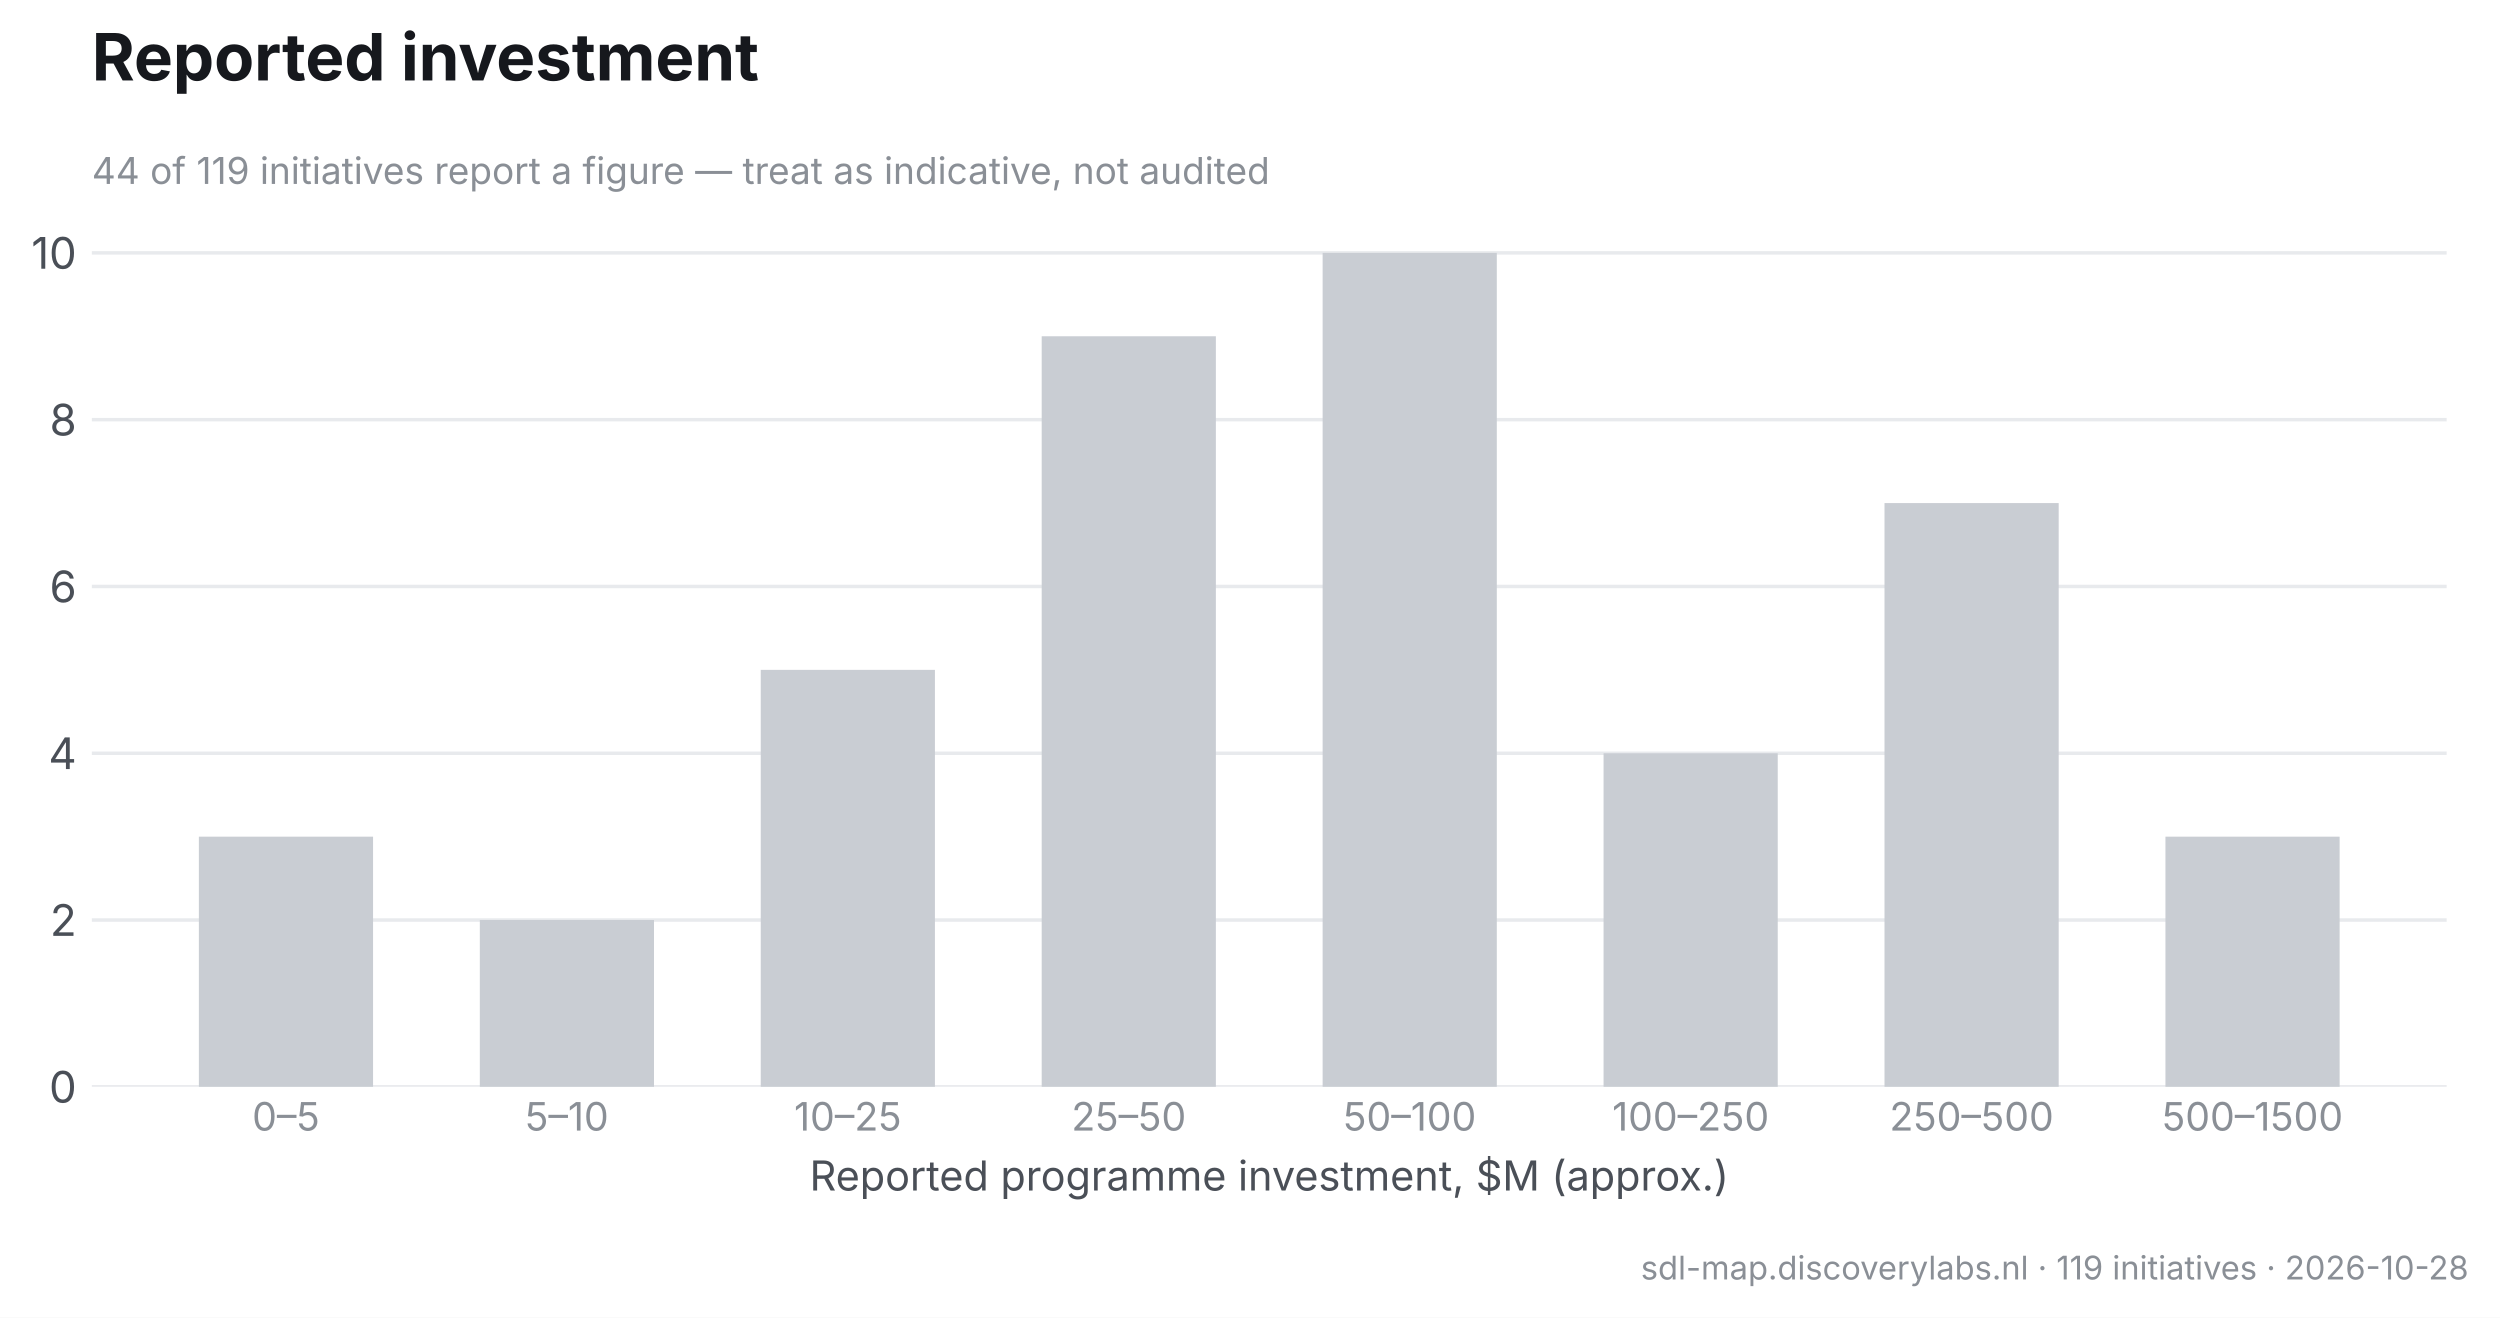
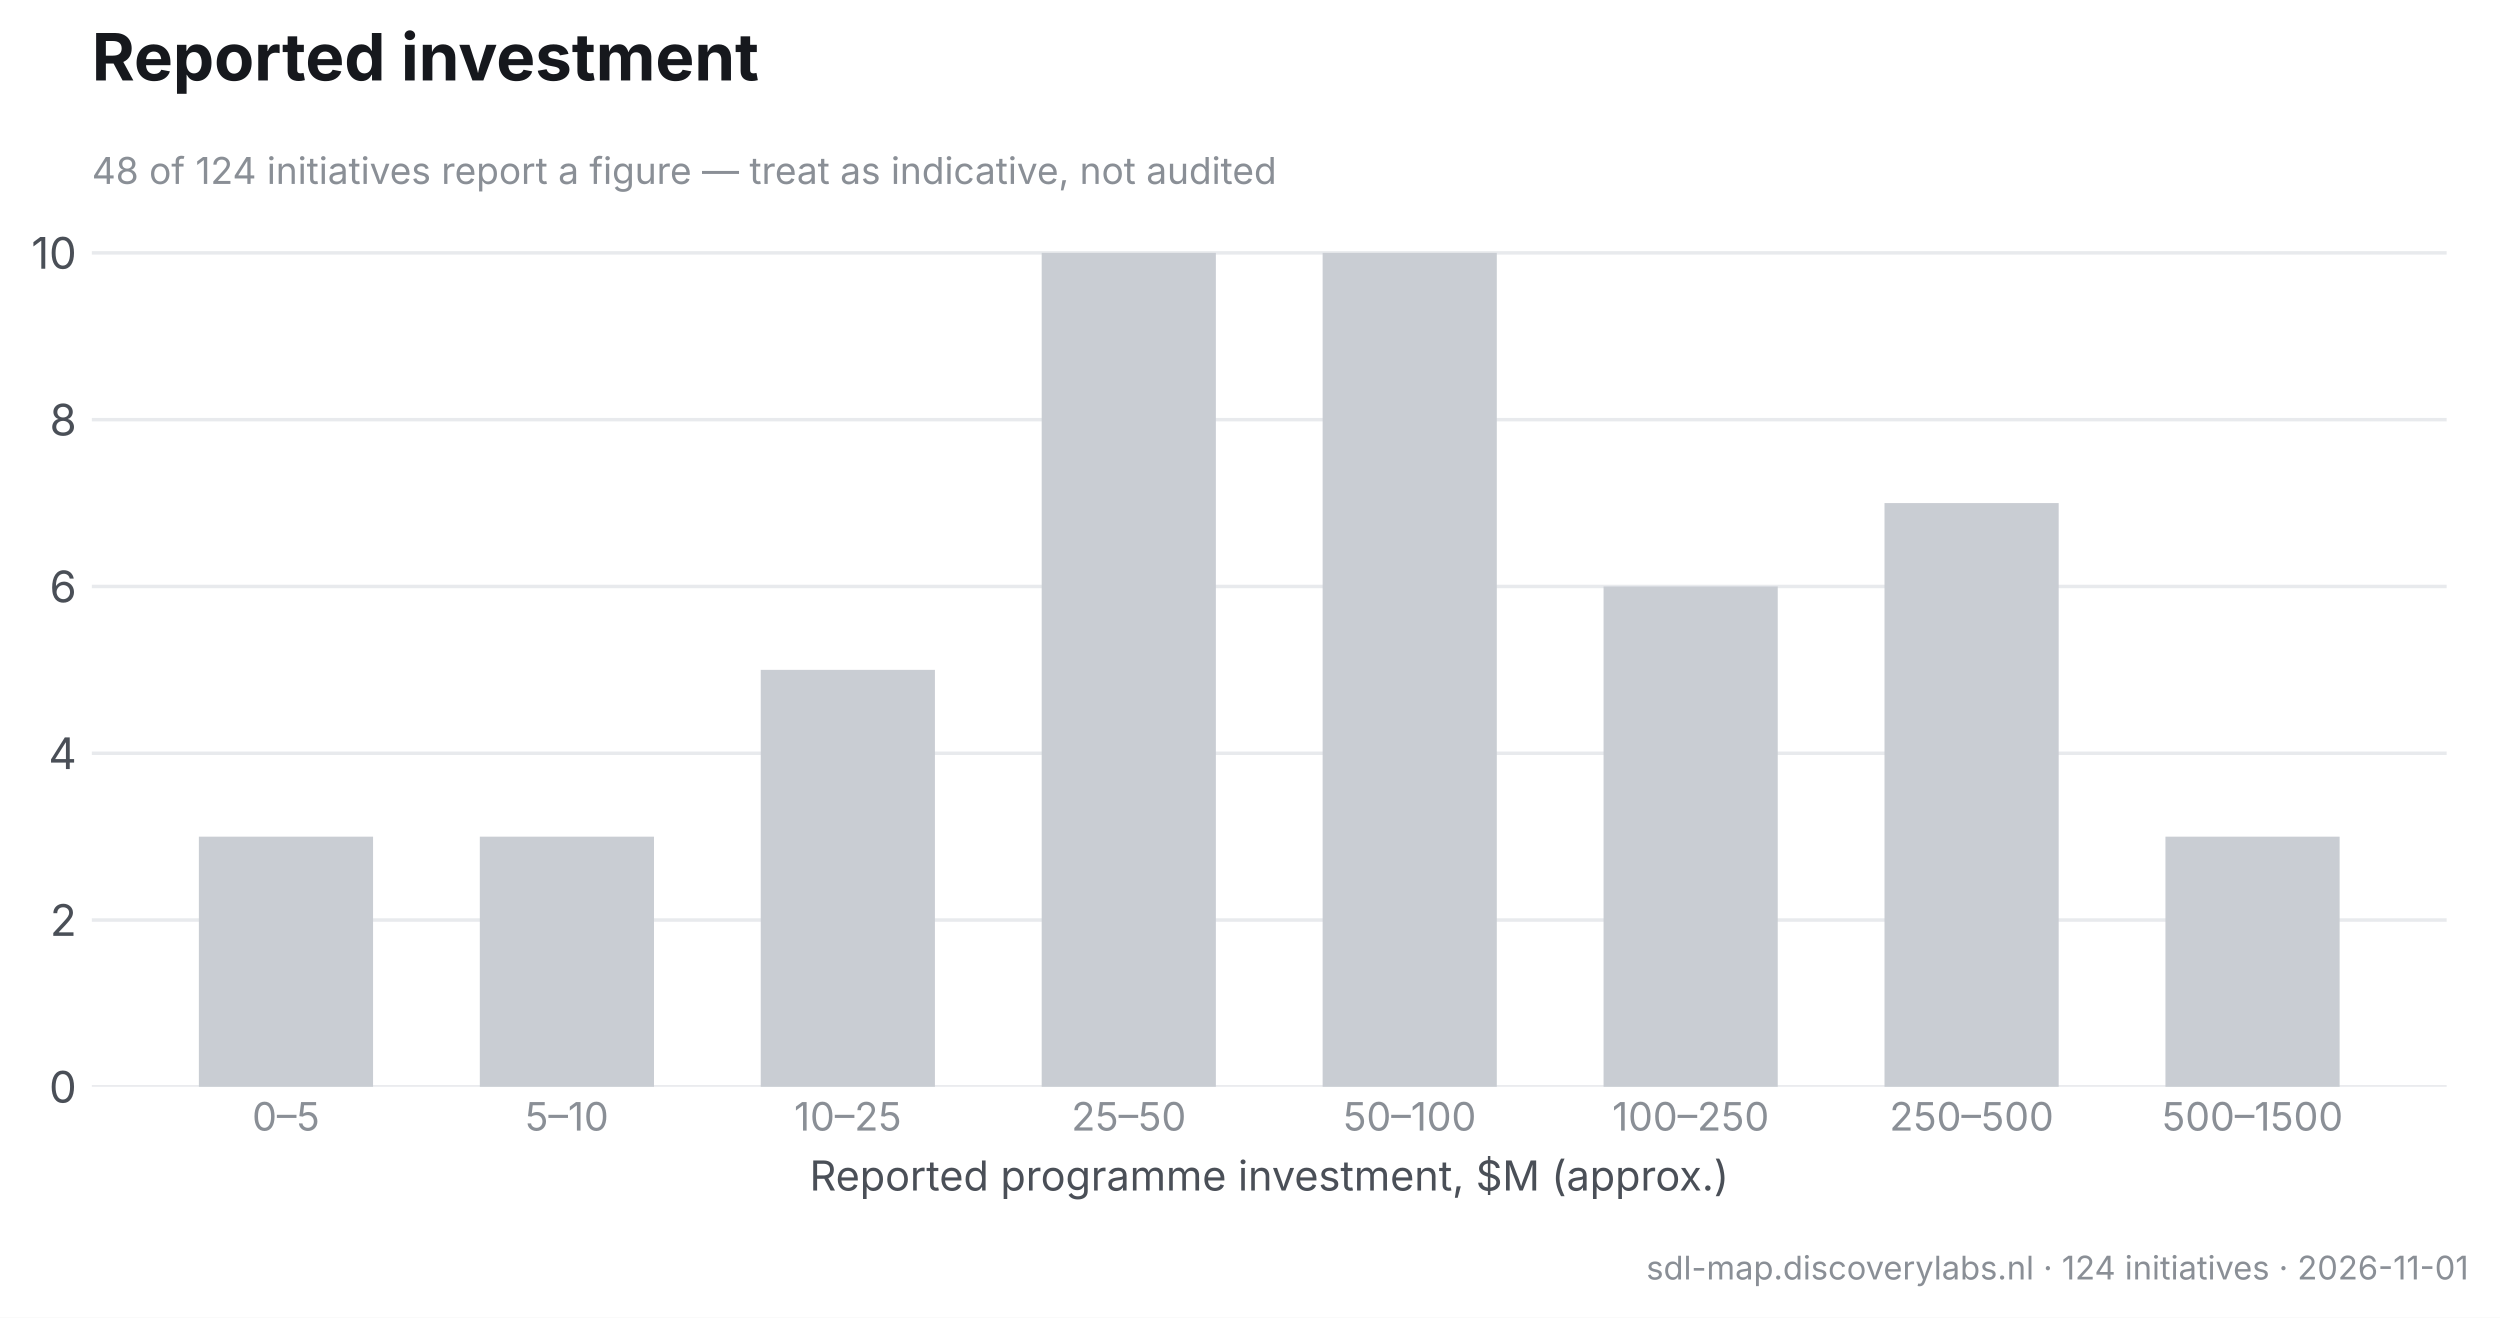
<svg xmlns="http://www.w3.org/2000/svg" width="573.777pt" height="302.415pt" viewBox="0 0 573.777 302.415" version="1.1">
  <defs>
    <style type="text/css">*{stroke-linejoin: round; stroke-linecap: butt}</style>
  </defs>
  <g id="figure_1">
    <g id="patch_1">
      <path d="M 0 302.415  L 573.777 302.415  L 573.777 0  L 0 0  z " style="fill: #ffffff" />
    </g>
    <g id="axes_1">
      <g id="patch_2">
        <path d="M 21.077 249.435  L 561.537 249.435  L 561.537 48.471  L 21.077 48.471  z " style="fill: #ffffff" />
      </g>
      <g id="matplotlib.axis_1">
        <g id="xtick_1">
          <g id="line2d_1" />
          <g id="text_1">
            <text style="font-size: 9px; font-family: 'Inter', 'Helvetica Neue', 'Arial', 'DejaVu Sans', 'Bitstream Vera Sans', 'Computer Modern Sans Serif', 'Lucida Grande', 'Verdana', 'Geneva', 'Lucid', 'Helvetica', 'Avant Garde', sans-serif; text-anchor: middle; fill: #8a8f96" x="65.631" y="259.483" transform="rotate(-0 65.63131 259.4826)">0–5</text>
          </g>
        </g>
        <g id="xtick_2">
          <g id="line2d_2" />
          <g id="text_2">
            <text style="font-size: 9px; font-family: 'Inter', 'Helvetica Neue', 'Arial', 'DejaVu Sans', 'Bitstream Vera Sans', 'Computer Modern Sans Serif', 'Lucida Grande', 'Verdana', 'Geneva', 'Lucid', 'Helvetica', 'Avant Garde', sans-serif; text-anchor: middle; fill: #8a8f96" x="130.11" y="259.483" transform="rotate(-0 130.11 259.4826)">5–10</text>
          </g>
        </g>
        <g id="xtick_3">
          <g id="line2d_3" />
          <g id="text_3">
            <text style="font-size: 9px; font-family: 'Inter', 'Helvetica Neue', 'Arial', 'DejaVu Sans', 'Bitstream Vera Sans', 'Computer Modern Sans Serif', 'Lucida Grande', 'Verdana', 'Geneva', 'Lucid', 'Helvetica', 'Avant Garde', sans-serif; text-anchor: middle; fill: #8a8f96" x="194.589" y="259.483" transform="rotate(-0 194.5886 259.4826)">10–25</text>
          </g>
        </g>
        <g id="xtick_4">
          <g id="line2d_4" />
          <g id="text_4">
            <text style="font-size: 9px; font-family: 'Inter', 'Helvetica Neue', 'Arial', 'DejaVu Sans', 'Bitstream Vera Sans', 'Computer Modern Sans Serif', 'Lucida Grande', 'Verdana', 'Geneva', 'Lucid', 'Helvetica', 'Avant Garde', sans-serif; text-anchor: middle; fill: #8a8f96" x="259.067" y="259.483" transform="rotate(-0 259.0672 259.4826)">25–50</text>
          </g>
        </g>
        <g id="xtick_5">
          <g id="line2d_5" />
          <g id="text_5">
            <text style="font-size: 9px; font-family: 'Inter', 'Helvetica Neue', 'Arial', 'DejaVu Sans', 'Bitstream Vera Sans', 'Computer Modern Sans Serif', 'Lucida Grande', 'Verdana', 'Geneva', 'Lucid', 'Helvetica', 'Avant Garde', sans-serif; text-anchor: middle; fill: #8a8f96" x="323.546" y="259.483" transform="rotate(-0 323.5459 259.4826)">50–100</text>
          </g>
        </g>
        <g id="xtick_6">
          <g id="line2d_6" />
          <g id="text_6">
            <text style="font-size: 9px; font-family: 'Inter', 'Helvetica Neue', 'Arial', 'DejaVu Sans', 'Bitstream Vera Sans', 'Computer Modern Sans Serif', 'Lucida Grande', 'Verdana', 'Geneva', 'Lucid', 'Helvetica', 'Avant Garde', sans-serif; text-anchor: middle; fill: #8a8f96" x="388.025" y="259.483" transform="rotate(-0 388.0245 259.4826)">100–250</text>
          </g>
        </g>
        <g id="xtick_7">
          <g id="line2d_7" />
          <g id="text_7">
            <text style="font-size: 9px; font-family: 'Inter', 'Helvetica Neue', 'Arial', 'DejaVu Sans', 'Bitstream Vera Sans', 'Computer Modern Sans Serif', 'Lucida Grande', 'Verdana', 'Geneva', 'Lucid', 'Helvetica', 'Avant Garde', sans-serif; text-anchor: middle; fill: #8a8f96" x="452.503" y="259.483" transform="rotate(-0 452.5032 259.4826)">250–500</text>
          </g>
        </g>
        <g id="xtick_8">
          <g id="line2d_8" />
          <g id="text_8">
            <text style="font-size: 9px; font-family: 'Inter', 'Helvetica Neue', 'Arial', 'DejaVu Sans', 'Bitstream Vera Sans', 'Computer Modern Sans Serif', 'Lucida Grande', 'Verdana', 'Geneva', 'Lucid', 'Helvetica', 'Avant Garde', sans-serif; text-anchor: middle; fill: #8a8f96" x="516.982" y="259.483" transform="rotate(-0 516.9818 259.4826)">500–1500</text>
          </g>
        </g>
        <g id="text_9">
          <text style="font-size: 9.5px; font-family: 'Inter', 'Helvetica Neue', 'Arial', 'DejaVu Sans', 'Bitstream Vera Sans', 'Computer Modern Sans Serif', 'Lucida Grande', 'Verdana', 'Geneva', 'Lucid', 'Helvetica', 'Avant Garde', sans-serif; text-anchor: middle; fill: #4a4f57" x="291.307" y="273.243" transform="rotate(-0 291.3066 273.2428)">Reported programme investment, $M (approx.)</text>
        </g>
      </g>
      <g id="matplotlib.axis_2">
        <g id="ytick_1">
          <g id="line2d_9">
-             <path d="M 21.077 249.435  L 561.537 249.435  " clip-path="url(#p7b22a09c1d)" style="fill: none; stroke: #e8eaed; stroke-width: 0.8; stroke-linecap: square" />
+             <path d="M 21.077 249.435  L 561.537 249.435  " clip-path="url(#p59734a2468)" style="fill: none; stroke: #e8eaed; stroke-width: 0.8; stroke-linecap: square" />
          </g>
          <g id="line2d_10" />
          <g id="text_10">
            <text style="font-size: 10px; font-family: 'Inter', 'Helvetica Neue', 'Arial', 'DejaVu Sans', 'Bitstream Vera Sans', 'Computer Modern Sans Serif', 'Lucida Grande', 'Verdana', 'Geneva', 'Lucid', 'Helvetica', 'Avant Garde', sans-serif; text-anchor: end; fill: #4a4f57" x="17.577" y="253.073" transform="rotate(-0 17.57656 253.0726)">0</text>
          </g>
        </g>
        <g id="ytick_2">
          <g id="line2d_11">
-             <path d="M 21.077 211.156  L 561.537 211.156  " clip-path="url(#p7b22a09c1d)" style="fill: none; stroke: #e8eaed; stroke-width: 0.8; stroke-linecap: square" />
+             <path d="M 21.077 211.156  L 561.537 211.156  " clip-path="url(#p59734a2468)" style="fill: none; stroke: #e8eaed; stroke-width: 0.8; stroke-linecap: square" />
          </g>
          <g id="line2d_12" />
          <g id="text_11">
            <text style="font-size: 10px; font-family: 'Inter', 'Helvetica Neue', 'Arial', 'DejaVu Sans', 'Bitstream Vera Sans', 'Computer Modern Sans Serif', 'Lucida Grande', 'Verdana', 'Geneva', 'Lucid', 'Helvetica', 'Avant Garde', sans-serif; text-anchor: end; fill: #4a4f57" x="17.577" y="214.794" transform="rotate(-0 17.57656 214.7937)">2</text>
          </g>
        </g>
        <g id="ytick_3">
          <g id="line2d_13">
-             <path d="M 21.077 172.877  L 561.537 172.877  " clip-path="url(#p7b22a09c1d)" style="fill: none; stroke: #e8eaed; stroke-width: 0.8; stroke-linecap: square" />
+             <path d="M 21.077 172.877  L 561.537 172.877  " clip-path="url(#p59734a2468)" style="fill: none; stroke: #e8eaed; stroke-width: 0.8; stroke-linecap: square" />
          </g>
          <g id="line2d_14" />
          <g id="text_12">
            <text style="font-size: 10px; font-family: 'Inter', 'Helvetica Neue', 'Arial', 'DejaVu Sans', 'Bitstream Vera Sans', 'Computer Modern Sans Serif', 'Lucida Grande', 'Verdana', 'Geneva', 'Lucid', 'Helvetica', 'Avant Garde', sans-serif; text-anchor: end; fill: #4a4f57" x="17.577" y="176.515" transform="rotate(-0 17.57656 176.5149)">4</text>
          </g>
        </g>
        <g id="ytick_4">
          <g id="line2d_15">
-             <path d="M 21.077 134.599  L 561.537 134.599  " clip-path="url(#p7b22a09c1d)" style="fill: none; stroke: #e8eaed; stroke-width: 0.8; stroke-linecap: square" />
+             <path d="M 21.077 134.599  L 561.537 134.599  " clip-path="url(#p59734a2468)" style="fill: none; stroke: #e8eaed; stroke-width: 0.8; stroke-linecap: square" />
          </g>
          <g id="line2d_16" />
          <g id="text_13">
            <text style="font-size: 10px; font-family: 'Inter', 'Helvetica Neue', 'Arial', 'DejaVu Sans', 'Bitstream Vera Sans', 'Computer Modern Sans Serif', 'Lucida Grande', 'Verdana', 'Geneva', 'Lucid', 'Helvetica', 'Avant Garde', sans-serif; text-anchor: end; fill: #4a4f57" x="17.577" y="138.236" transform="rotate(-0 17.57656 138.236)">6</text>
          </g>
        </g>
        <g id="ytick_5">
          <g id="line2d_17">
-             <path d="M 21.077 96.32  L 561.537 96.32  " clip-path="url(#p7b22a09c1d)" style="fill: none; stroke: #e8eaed; stroke-width: 0.8; stroke-linecap: square" />
+             <path d="M 21.077 96.32  L 561.537 96.32  " clip-path="url(#p59734a2468)" style="fill: none; stroke: #e8eaed; stroke-width: 0.8; stroke-linecap: square" />
          </g>
          <g id="line2d_18" />
          <g id="text_14">
            <text style="font-size: 10px; font-family: 'Inter', 'Helvetica Neue', 'Arial', 'DejaVu Sans', 'Bitstream Vera Sans', 'Computer Modern Sans Serif', 'Lucida Grande', 'Verdana', 'Geneva', 'Lucid', 'Helvetica', 'Avant Garde', sans-serif; text-anchor: end; fill: #4a4f57" x="17.577" y="99.957" transform="rotate(-0 17.57656 99.95717)">8</text>
          </g>
        </g>
        <g id="ytick_6">
          <g id="line2d_19">
-             <path d="M 21.077 58.041  L 561.537 58.041  " clip-path="url(#p7b22a09c1d)" style="fill: none; stroke: #e8eaed; stroke-width: 0.8; stroke-linecap: square" />
+             <path d="M 21.077 58.041  L 561.537 58.041  " clip-path="url(#p59734a2468)" style="fill: none; stroke: #e8eaed; stroke-width: 0.8; stroke-linecap: square" />
          </g>
          <g id="line2d_20" />
          <g id="text_15">
            <text style="font-size: 10px; font-family: 'Inter', 'Helvetica Neue', 'Arial', 'DejaVu Sans', 'Bitstream Vera Sans', 'Computer Modern Sans Serif', 'Lucida Grande', 'Verdana', 'Geneva', 'Lucid', 'Helvetica', 'Avant Garde', sans-serif; text-anchor: end; fill: #4a4f57" x="17.577" y="61.678" transform="rotate(-0 17.57656 61.67831)">10</text>
          </g>
        </g>
      </g>
      <g id="patch_3">
-         <path d="M 45.643 249.435  L 85.62 249.435  L 85.62 192.017  L 45.643 192.017  z " clip-path="url(#p7b22a09c1d)" style="fill: #c9cdd3" />
+         <path d="M 45.643 249.435  L 85.62 249.435  L 85.62 192.017  L 45.643 192.017  z " clip-path="url(#p59734a2468)" style="fill: #c9cdd3" />
      </g>
      <g id="patch_4">
-         <path d="M 110.122 249.435  L 150.098 249.435  L 150.098 211.156  L 110.122 211.156  z " clip-path="url(#p7b22a09c1d)" style="fill: #c9cdd3" />
+         <path d="M 110.122 249.435  L 150.098 249.435  L 150.098 192.017  L 110.122 192.017  z " clip-path="url(#p59734a2468)" style="fill: #c9cdd3" />
      </g>
      <g id="patch_5">
-         <path d="M 174.6 249.435  L 214.577 249.435  L 214.577 153.738  L 174.6 153.738  z " clip-path="url(#p7b22a09c1d)" style="fill: #c9cdd3" />
+         <path d="M 174.6 249.435  L 214.577 249.435  L 214.577 153.738  L 174.6 153.738  z " clip-path="url(#p59734a2468)" style="fill: #c9cdd3" />
      </g>
      <g id="patch_6">
-         <path d="M 239.079 249.435  L 279.056 249.435  L 279.056 77.18  L 239.079 77.18  z " clip-path="url(#p7b22a09c1d)" style="fill: #c9cdd3" />
+         <path d="M 239.079 249.435  L 279.056 249.435  L 279.056 58.041  L 239.079 58.041  z " clip-path="url(#p59734a2468)" style="fill: #c9cdd3" />
      </g>
      <g id="patch_7">
-         <path d="M 303.558 249.435  L 343.534 249.435  L 343.534 58.041  L 303.558 58.041  z " clip-path="url(#p7b22a09c1d)" style="fill: #c9cdd3" />
+         <path d="M 303.558 249.435  L 343.534 249.435  L 343.534 58.041  L 303.558 58.041  z " clip-path="url(#p59734a2468)" style="fill: #c9cdd3" />
      </g>
      <g id="patch_8">
-         <path d="M 368.036 249.435  L 408.013 249.435  L 408.013 172.877  L 368.036 172.877  z " clip-path="url(#p7b22a09c1d)" style="fill: #c9cdd3" />
+         <path d="M 368.036 249.435  L 408.013 249.435  L 408.013 134.599  L 368.036 134.599  z " clip-path="url(#p59734a2468)" style="fill: #c9cdd3" />
      </g>
      <g id="patch_9">
-         <path d="M 432.515 249.435  L 472.492 249.435  L 472.492 115.459  L 432.515 115.459  z " clip-path="url(#p7b22a09c1d)" style="fill: #c9cdd3" />
+         <path d="M 432.515 249.435  L 472.492 249.435  L 472.492 115.459  L 432.515 115.459  z " clip-path="url(#p59734a2468)" style="fill: #c9cdd3" />
      </g>
      <g id="patch_10">
-         <path d="M 496.993 249.435  L 536.97 249.435  L 536.97 192.017  L 496.993 192.017  z " clip-path="url(#p7b22a09c1d)" style="fill: #c9cdd3" />
+         <path d="M 496.993 249.435  L 536.97 249.435  L 536.97 192.017  L 496.993 192.017  z " clip-path="url(#p59734a2468)" style="fill: #c9cdd3" />
      </g>
      <g id="text_16">
-         <text style="font-size: 8.5px; font-family: 'Inter', 'Helvetica Neue', 'Arial', 'DejaVu Sans', 'Bitstream Vera Sans', 'Computer Modern Sans Serif', 'Lucida Grande', 'Verdana', 'Geneva', 'Lucid', 'Helvetica', 'Avant Garde', sans-serif; text-anchor: start; fill: #8a8f96" x="21.077" y="42.216" transform="rotate(-0 21.07656 42.21574)">44 of 119 initiatives report a figure — treat as indicative, not audited</text>
+         <text style="font-size: 8.5px; font-family: 'Inter', 'Helvetica Neue', 'Arial', 'DejaVu Sans', 'Bitstream Vera Sans', 'Computer Modern Sans Serif', 'Lucida Grande', 'Verdana', 'Geneva', 'Lucid', 'Helvetica', 'Avant Garde', sans-serif; text-anchor: start; fill: #8a8f96" x="21.077" y="42.216" transform="rotate(-0 21.07656 42.21574)">48 of 124 initiatives report a figure — treat as indicative, not audited</text>
      </g>
      <g id="text_17">
        <text style="font-weight: 650; font-size: 15px; font-family: 'Inter', 'Helvetica Neue', 'Arial', 'DejaVu Sans', 'Bitstream Vera Sans', 'Computer Modern Sans Serif', 'Lucida Grande', 'Verdana', 'Geneva', 'Lucid', 'Helvetica', 'Avant Garde', sans-serif; text-anchor: start; fill: #16181d" x="21.077" y="18.471" transform="rotate(-0 21.07656 18.47109)">Reported investment</text>
      </g>
    </g>
    <g id="text_18">
-       <text style="font-size: 7.5px; font-family: 'Inter', 'Helvetica Neue', 'Arial', 'DejaVu Sans', 'Bitstream Vera Sans', 'Computer Modern Sans Serif', 'Lucida Grande', 'Verdana', 'Geneva', 'Lucid', 'Helvetica', 'Avant Garde', sans-serif; text-anchor: end; fill: #8a8f96" x="566.577" y="293.655" transform="rotate(-0 566.5766 293.6551)">sdl-map.discoverylabs.nl · 119 initiatives · 2026-10-28</text>
+       <text style="font-size: 7.5px; font-family: 'Inter', 'Helvetica Neue', 'Arial', 'DejaVu Sans', 'Bitstream Vera Sans', 'Computer Modern Sans Serif', 'Lucida Grande', 'Verdana', 'Geneva', 'Lucid', 'Helvetica', 'Avant Garde', sans-serif; text-anchor: end; fill: #8a8f96" x="566.577" y="293.655" transform="rotate(-0 566.5766 293.6551)">sdl-map.discoverylabs.nl · 124 initiatives · 2026-11-01</text>
    </g>
  </g>
  <defs>
-     <clipPath id="p7b22a09c1d">
+     <clipPath id="p59734a2468">
      <rect x="21.077" y="48.471" width="540.46" height="200.964" />
    </clipPath>
  </defs>
</svg>
